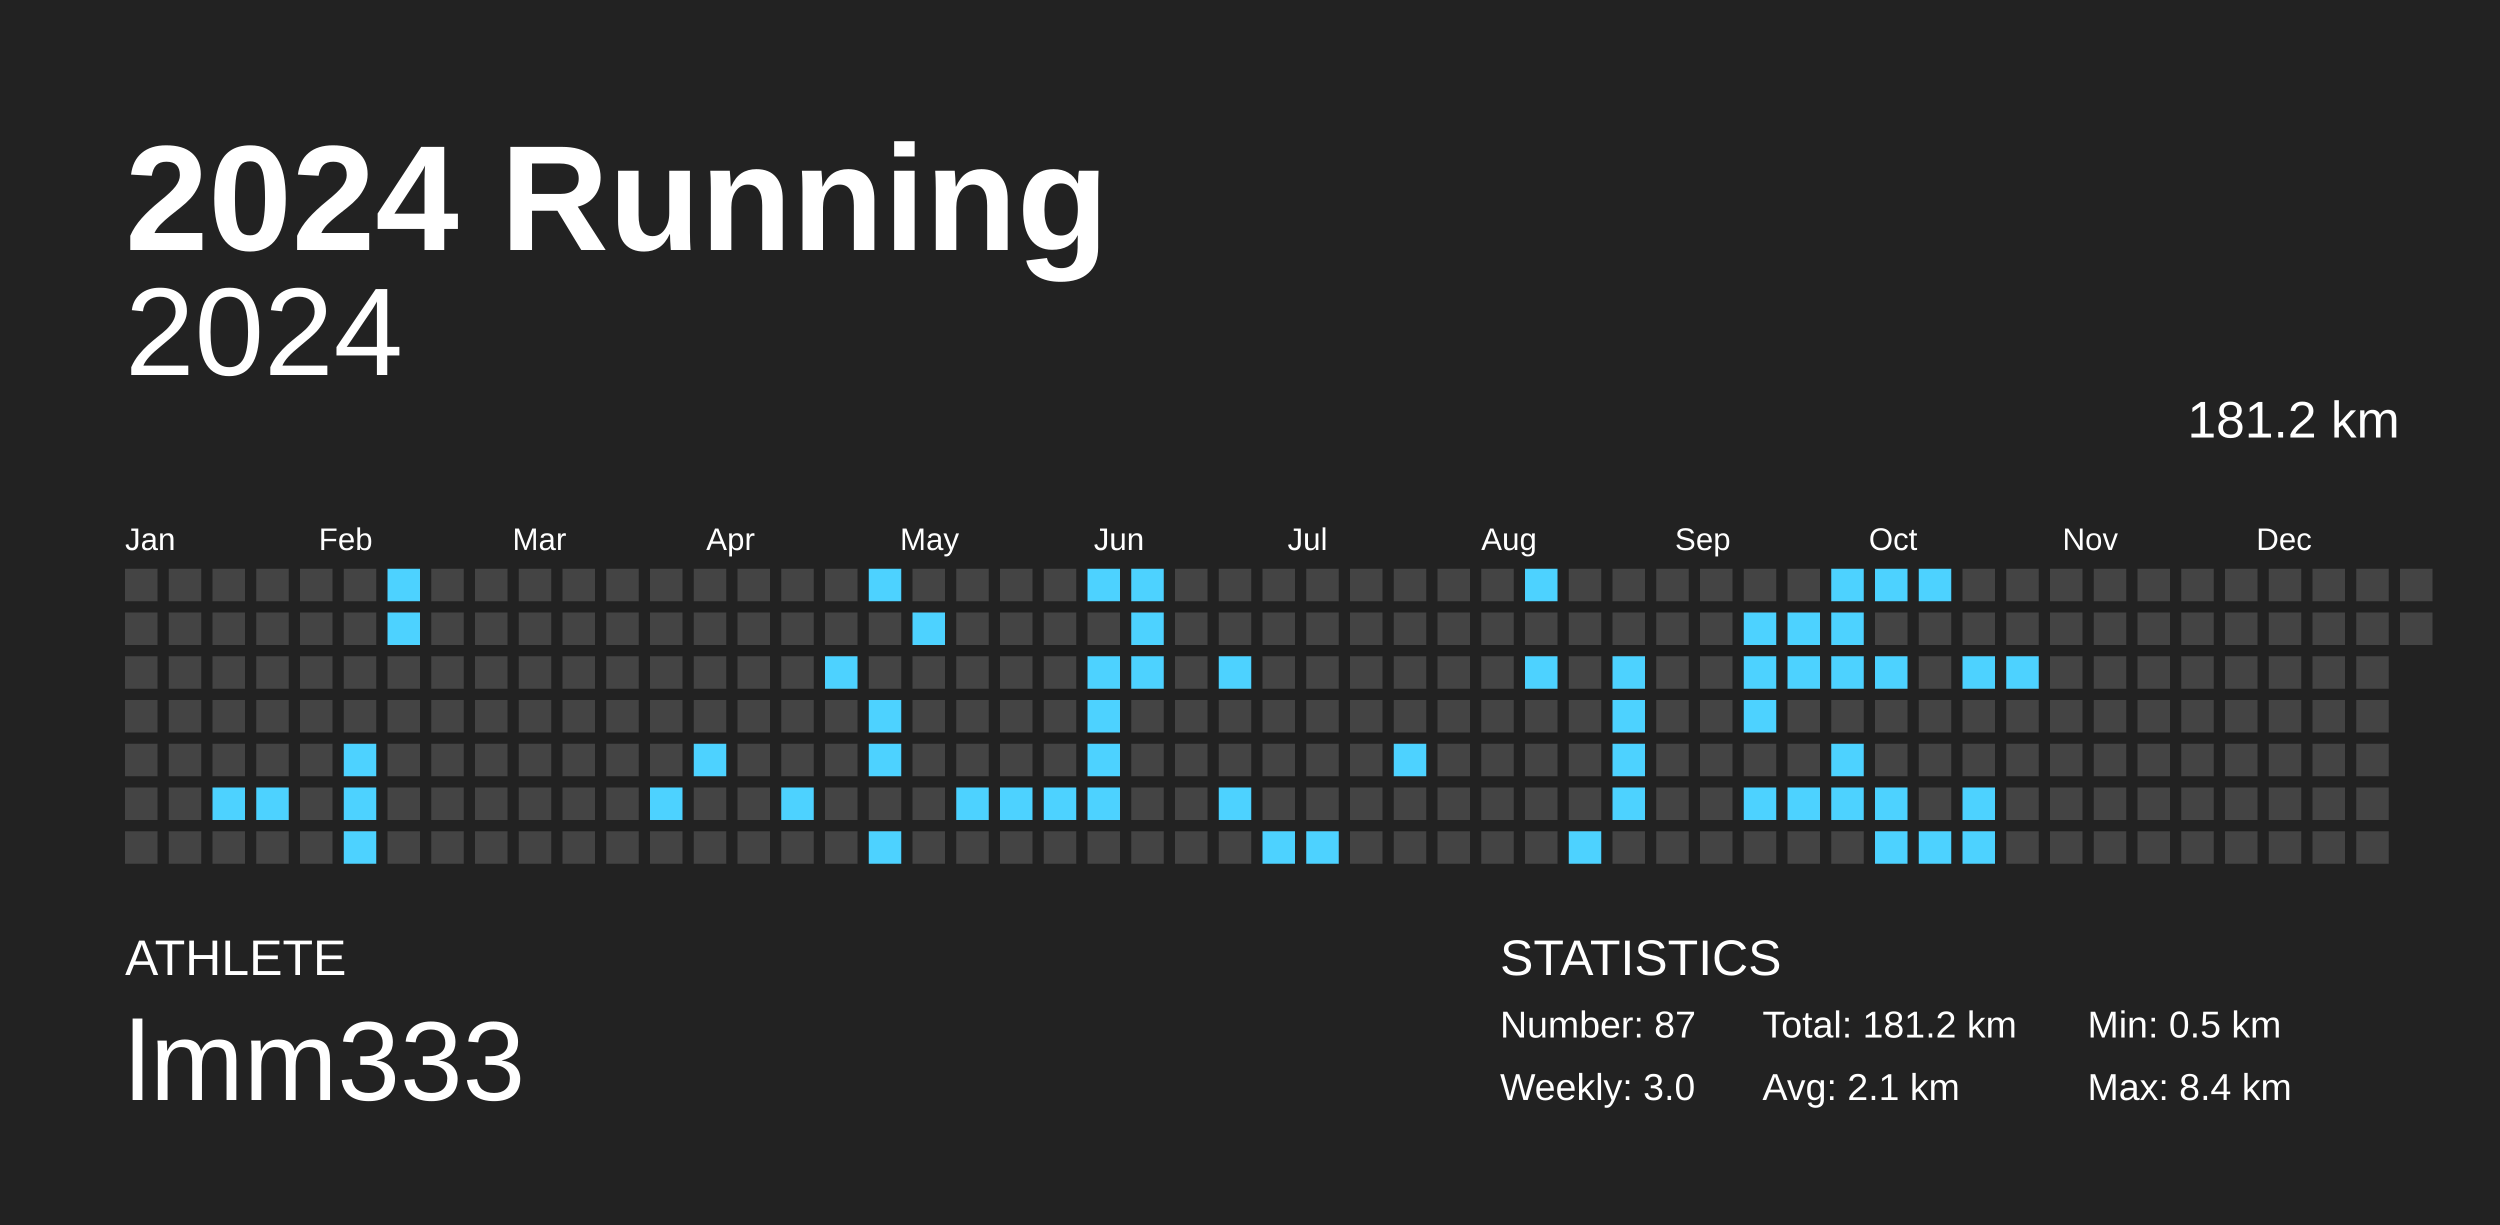
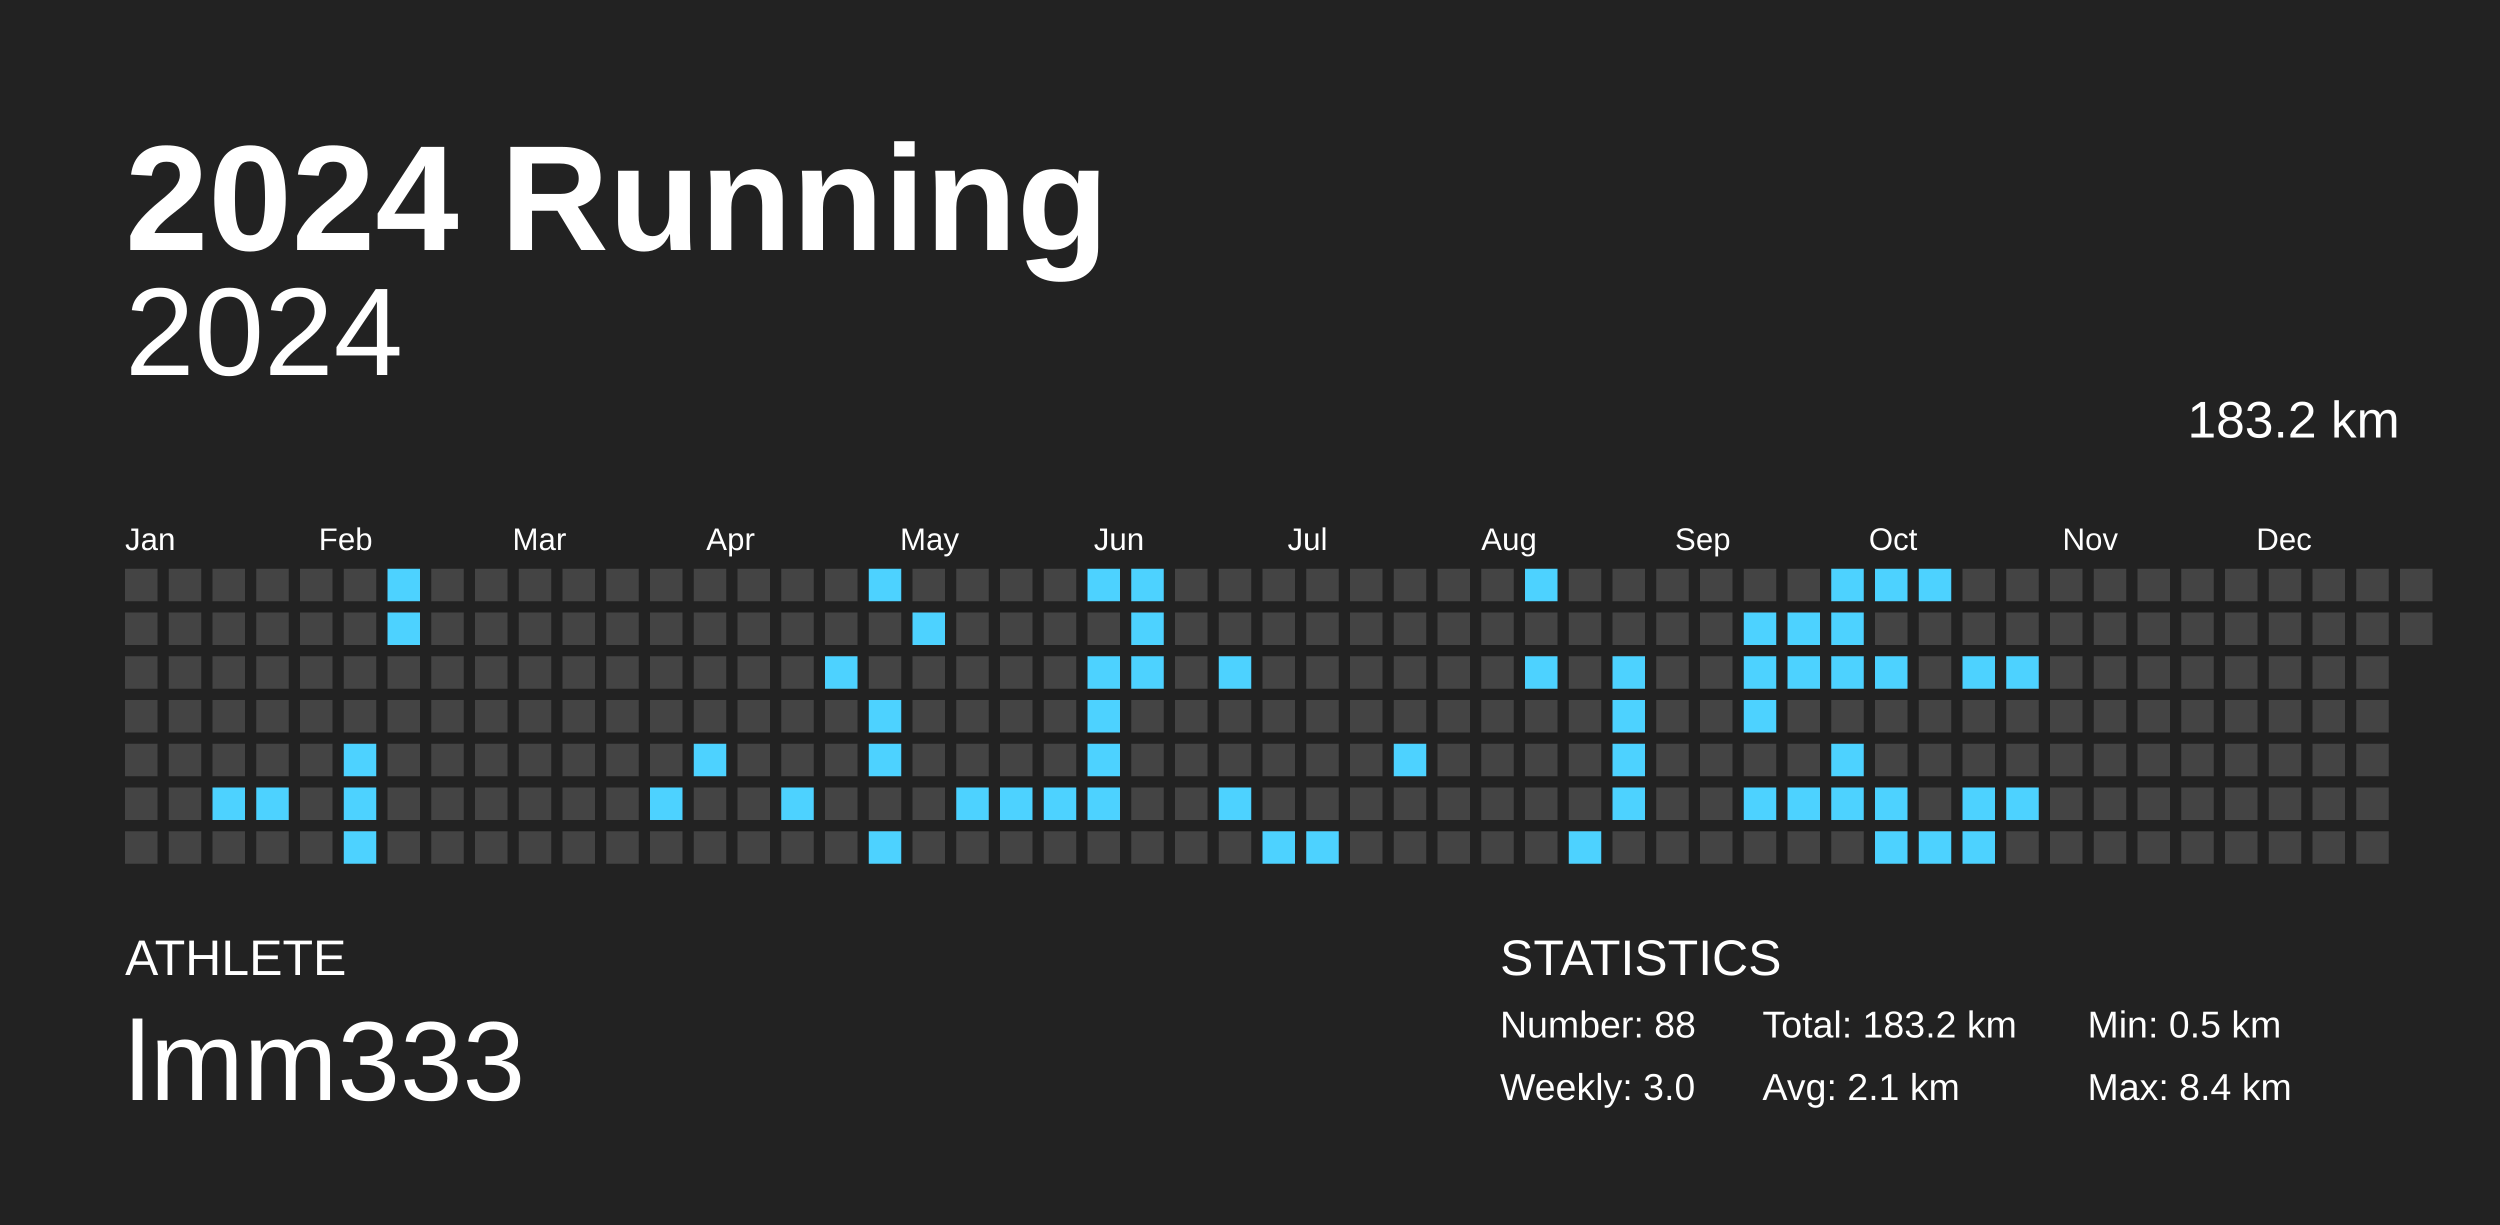
<svg xmlns="http://www.w3.org/2000/svg" baseProfile="full" height="98mm" version="1.1" viewBox="0,0,200,98" width="200mm">
  <defs />
  <rect fill="#222222" height="98" width="200" x="0" y="0" />
  <text fill="#FFFFFF" style="font-size:12px; font-family:Arial; font-weight:bold;" x="10" y="20">2024 Running</text>
  <text fill="#FFFFFF" style="font-size:4px; font-family:Arial" x="10" y="78">ATHLETE</text>
  <text fill="#FFFFFF" style="font-size:9px; font-family:Arial" x="10" y="88">lmm333</text>
  <text fill="#FFFFFF" style="font-size:4px; font-family:Arial" x="120" y="78">STATISTICS</text>
-   <text fill="#FFFFFF" style="font-size:3px; font-family:Arial" x="120" y="83">Number: 87</text>
+   <text fill="#FFFFFF" style="font-size:3px; font-family:Arial" x="120" y="83">Number: 88</text>
  <text fill="#FFFFFF" style="font-size:3px; font-family:Arial" x="120" y="88">Weekly: 3.0</text>
-   <text fill="#FFFFFF" style="font-size:3px; font-family:Arial" x="141" y="83">Total: 181.2 km</text>
+   <text fill="#FFFFFF" style="font-size:3px; font-family:Arial" x="141" y="83">Total: 183.2 km</text>
  <text fill="#FFFFFF" style="font-size:3px; font-family:Arial" x="141" y="88">Avg: 2.1 km</text>
  <text fill="#FFFFFF" style="font-size:3px; font-family:Arial" x="167" y="83">Min: 0.5 km</text>
  <text fill="#FFFFFF" style="font-size:3px; font-family:Arial" x="167" y="88">Max: 8.4 km</text>
  <text alignment-baseline="hanging" fill="#FFFFFF" style="font-size:10.0px; font-family:Arial;" x="10" y="30">2024</text>
-   <text alignment-baseline="hanging" fill="#FFFFFF" style="font-size:4.125px; font-family:Arial;" x="175" y="35">181.2 km</text>
+   <text alignment-baseline="hanging" fill="#FFFFFF" style="font-size:4.125px; font-family:Arial;" x="175" y="35">183.2 km</text>
  <text fill="#FFFFFF" style="font-size:2.5px; font-family:Arial" x="10.0" y="44">Jan</text>
  <text fill="#FFFFFF" style="font-size:2.5px; font-family:Arial" x="25.5" y="44">Feb</text>
  <text fill="#FFFFFF" style="font-size:2.5px; font-family:Arial" x="41.0" y="44">Mar</text>
  <text fill="#FFFFFF" style="font-size:2.5px; font-family:Arial" x="56.5" y="44">Apr</text>
  <text fill="#FFFFFF" style="font-size:2.5px; font-family:Arial" x="72.0" y="44">May</text>
  <text fill="#FFFFFF" style="font-size:2.5px; font-family:Arial" x="87.5" y="44">Jun</text>
  <text fill="#FFFFFF" style="font-size:2.5px; font-family:Arial" x="103.0" y="44">Jul</text>
  <text fill="#FFFFFF" style="font-size:2.5px; font-family:Arial" x="118.5" y="44">Aug</text>
  <text fill="#FFFFFF" style="font-size:2.5px; font-family:Arial" x="134.0" y="44">Sep</text>
  <text fill="#FFFFFF" style="font-size:2.5px; font-family:Arial" x="149.5" y="44">Oct</text>
  <text fill="#FFFFFF" style="font-size:2.5px; font-family:Arial" x="165.0" y="44">Nov</text>
  <text fill="#FFFFFF" style="font-size:2.5px; font-family:Arial" x="180.5" y="44">Dec</text>
  <rect fill="#444444" height="2.6" width="2.6" x="10.0" y="45.5" />
  <rect fill="#444444" height="2.6" width="2.6" x="10.0" y="49.0" />
  <rect fill="#444444" height="2.6" width="2.6" x="10.0" y="52.5" />
  <rect fill="#444444" height="2.6" width="2.6" x="10.0" y="56.0" />
  <rect fill="#444444" height="2.6" width="2.6" x="10.0" y="59.5" />
  <rect fill="#444444" height="2.6" width="2.6" x="10.0" y="63.0" />
  <rect fill="#444444" height="2.6" width="2.6" x="10.0" y="66.5" />
  <rect fill="#444444" height="2.6" width="2.6" x="13.5" y="45.5" />
  <rect fill="#444444" height="2.6" width="2.6" x="13.5" y="49.0" />
  <rect fill="#444444" height="2.6" width="2.6" x="13.5" y="52.5" />
  <rect fill="#444444" height="2.6" width="2.6" x="13.5" y="56.0" />
  <rect fill="#444444" height="2.6" width="2.6" x="13.5" y="59.5" />
  <rect fill="#444444" height="2.6" width="2.6" x="13.5" y="63.0" />
  <rect fill="#444444" height="2.6" width="2.6" x="13.5" y="66.5" />
  <rect fill="#444444" height="2.6" width="2.6" x="17.0" y="45.5" />
  <rect fill="#444444" height="2.6" width="2.6" x="17.0" y="49.0" />
  <rect fill="#444444" height="2.6" width="2.6" x="17.0" y="52.5" />
  <rect fill="#444444" height="2.6" width="2.6" x="17.0" y="56.0" />
  <rect fill="#444444" height="2.6" width="2.6" x="17.0" y="59.5" />
  <rect fill="#4dd2ff" height="2.6" width="2.6" x="17.0" y="63.0" />
  <rect fill="#444444" height="2.6" width="2.6" x="17.0" y="66.5" />
  <rect fill="#444444" height="2.6" width="2.6" x="20.5" y="45.5" />
  <rect fill="#444444" height="2.6" width="2.6" x="20.5" y="49.0" />
  <rect fill="#444444" height="2.6" width="2.6" x="20.5" y="52.5" />
  <rect fill="#444444" height="2.6" width="2.6" x="20.5" y="56.0" />
  <rect fill="#444444" height="2.6" width="2.6" x="20.5" y="59.5" />
  <rect fill="#4dd2ff" height="2.6" width="2.6" x="20.5" y="63.0" />
  <rect fill="#444444" height="2.6" width="2.6" x="20.5" y="66.5" />
  <rect fill="#444444" height="2.6" width="2.6" x="24.0" y="45.5" />
  <rect fill="#444444" height="2.6" width="2.6" x="24.0" y="49.0" />
  <rect fill="#444444" height="2.6" width="2.6" x="24.0" y="52.5" />
  <rect fill="#444444" height="2.6" width="2.6" x="24.0" y="56.0" />
  <rect fill="#444444" height="2.6" width="2.6" x="24.0" y="59.5" />
  <rect fill="#444444" height="2.6" width="2.6" x="24.0" y="63.0" />
  <rect fill="#444444" height="2.6" width="2.6" x="24.0" y="66.5" />
  <rect fill="#444444" height="2.6" width="2.6" x="27.5" y="45.5" />
  <rect fill="#444444" height="2.6" width="2.6" x="27.5" y="49.0" />
  <rect fill="#444444" height="2.6" width="2.6" x="27.5" y="52.5" />
  <rect fill="#444444" height="2.6" width="2.6" x="27.5" y="56.0" />
  <rect fill="#4dd2ff" height="2.6" width="2.6" x="27.5" y="59.5" />
  <rect fill="#4dd2ff" height="2.6" width="2.6" x="27.5" y="63.0" />
  <rect fill="#4dd2ff" height="2.6" width="2.6" x="27.5" y="66.5" />
  <rect fill="#4dd2ff" height="2.6" width="2.6" x="31.0" y="45.5" />
  <rect fill="#4dd2ff" height="2.6" width="2.6" x="31.0" y="49.0" />
  <rect fill="#444444" height="2.6" width="2.6" x="31.0" y="52.5" />
  <rect fill="#444444" height="2.6" width="2.6" x="31.0" y="56.0" />
  <rect fill="#444444" height="2.6" width="2.6" x="31.0" y="59.5" />
  <rect fill="#444444" height="2.6" width="2.6" x="31.0" y="63.0" />
  <rect fill="#444444" height="2.6" width="2.6" x="31.0" y="66.5" />
  <rect fill="#444444" height="2.6" width="2.6" x="34.5" y="45.5" />
  <rect fill="#444444" height="2.6" width="2.6" x="34.5" y="49.0" />
  <rect fill="#444444" height="2.6" width="2.6" x="34.5" y="52.5" />
  <rect fill="#444444" height="2.6" width="2.6" x="34.5" y="56.0" />
  <rect fill="#444444" height="2.6" width="2.6" x="34.5" y="59.5" />
  <rect fill="#444444" height="2.6" width="2.6" x="34.5" y="63.0" />
  <rect fill="#444444" height="2.6" width="2.6" x="34.5" y="66.5" />
  <rect fill="#444444" height="2.6" width="2.6" x="38.0" y="45.5" />
  <rect fill="#444444" height="2.6" width="2.6" x="38.0" y="49.0" />
  <rect fill="#444444" height="2.6" width="2.6" x="38.0" y="52.5" />
  <rect fill="#444444" height="2.6" width="2.6" x="38.0" y="56.0" />
  <rect fill="#444444" height="2.6" width="2.6" x="38.0" y="59.5" />
  <rect fill="#444444" height="2.6" width="2.6" x="38.0" y="63.0" />
  <rect fill="#444444" height="2.6" width="2.6" x="38.0" y="66.5" />
  <rect fill="#444444" height="2.6" width="2.6" x="41.5" y="45.5" />
  <rect fill="#444444" height="2.6" width="2.6" x="41.5" y="49.0" />
  <rect fill="#444444" height="2.6" width="2.6" x="41.5" y="52.5" />
  <rect fill="#444444" height="2.6" width="2.6" x="41.5" y="56.0" />
  <rect fill="#444444" height="2.6" width="2.6" x="41.5" y="59.5" />
  <rect fill="#444444" height="2.6" width="2.6" x="41.5" y="63.0" />
  <rect fill="#444444" height="2.6" width="2.6" x="41.5" y="66.5" />
  <rect fill="#444444" height="2.6" width="2.6" x="45.0" y="45.5" />
  <rect fill="#444444" height="2.6" width="2.6" x="45.0" y="49.0" />
  <rect fill="#444444" height="2.6" width="2.6" x="45.0" y="52.5" />
  <rect fill="#444444" height="2.6" width="2.6" x="45.0" y="56.0" />
  <rect fill="#444444" height="2.6" width="2.6" x="45.0" y="59.5" />
  <rect fill="#444444" height="2.6" width="2.6" x="45.0" y="63.0" />
  <rect fill="#444444" height="2.6" width="2.6" x="45.0" y="66.5" />
  <rect fill="#444444" height="2.6" width="2.6" x="48.5" y="45.5" />
  <rect fill="#444444" height="2.6" width="2.6" x="48.5" y="49.0" />
  <rect fill="#444444" height="2.6" width="2.6" x="48.5" y="52.5" />
  <rect fill="#444444" height="2.6" width="2.6" x="48.5" y="56.0" />
  <rect fill="#444444" height="2.6" width="2.6" x="48.5" y="59.5" />
  <rect fill="#444444" height="2.6" width="2.6" x="48.5" y="63.0" />
  <rect fill="#444444" height="2.6" width="2.6" x="48.5" y="66.5" />
  <rect fill="#444444" height="2.6" width="2.6" x="52.0" y="45.5" />
  <rect fill="#444444" height="2.6" width="2.6" x="52.0" y="49.0" />
  <rect fill="#444444" height="2.6" width="2.6" x="52.0" y="52.5" />
  <rect fill="#444444" height="2.6" width="2.6" x="52.0" y="56.0" />
  <rect fill="#444444" height="2.6" width="2.6" x="52.0" y="59.5" />
  <rect fill="#4dd2ff" height="2.6" width="2.6" x="52.0" y="63.0" />
  <rect fill="#444444" height="2.6" width="2.6" x="52.0" y="66.5" />
  <rect fill="#444444" height="2.6" width="2.6" x="55.5" y="45.5" />
  <rect fill="#444444" height="2.6" width="2.6" x="55.5" y="49.0" />
  <rect fill="#444444" height="2.6" width="2.6" x="55.5" y="52.5" />
  <rect fill="#444444" height="2.6" width="2.6" x="55.5" y="56.0" />
  <rect fill="#4dd2ff" height="2.6" width="2.6" x="55.5" y="59.5" />
  <rect fill="#444444" height="2.6" width="2.6" x="55.5" y="63.0" />
  <rect fill="#444444" height="2.6" width="2.6" x="55.5" y="66.5" />
  <rect fill="#444444" height="2.6" width="2.6" x="59.0" y="45.5" />
  <rect fill="#444444" height="2.6" width="2.6" x="59.0" y="49.0" />
  <rect fill="#444444" height="2.6" width="2.6" x="59.0" y="52.5" />
  <rect fill="#444444" height="2.6" width="2.6" x="59.0" y="56.0" />
  <rect fill="#444444" height="2.6" width="2.6" x="59.0" y="59.5" />
  <rect fill="#444444" height="2.6" width="2.6" x="59.0" y="63.0" />
  <rect fill="#444444" height="2.6" width="2.6" x="59.0" y="66.5" />
  <rect fill="#444444" height="2.6" width="2.6" x="62.5" y="45.5" />
  <rect fill="#444444" height="2.6" width="2.6" x="62.5" y="49.0" />
  <rect fill="#444444" height="2.6" width="2.6" x="62.5" y="52.5" />
  <rect fill="#444444" height="2.6" width="2.6" x="62.5" y="56.0" />
  <rect fill="#444444" height="2.6" width="2.6" x="62.5" y="59.5" />
  <rect fill="#4dd2ff" height="2.6" width="2.6" x="62.5" y="63.0" />
  <rect fill="#444444" height="2.6" width="2.6" x="62.5" y="66.5" />
  <rect fill="#444444" height="2.6" width="2.6" x="66.0" y="45.5" />
  <rect fill="#444444" height="2.6" width="2.6" x="66.0" y="49.0" />
  <rect fill="#4dd2ff" height="2.6" width="2.6" x="66.0" y="52.5" />
  <rect fill="#444444" height="2.6" width="2.6" x="66.0" y="56.0" />
  <rect fill="#444444" height="2.6" width="2.6" x="66.0" y="59.5" />
  <rect fill="#444444" height="2.6" width="2.6" x="66.0" y="63.0" />
  <rect fill="#444444" height="2.6" width="2.6" x="66.0" y="66.5" />
  <rect fill="#4dd2ff" height="2.6" width="2.6" x="69.5" y="45.5" />
  <rect fill="#444444" height="2.6" width="2.6" x="69.5" y="49.0" />
  <rect fill="#444444" height="2.6" width="2.6" x="69.5" y="52.5" />
  <rect fill="#4dd2ff" height="2.6" width="2.6" x="69.5" y="56.0" />
  <rect fill="#4dd2ff" height="2.6" width="2.6" x="69.5" y="59.5" />
  <rect fill="#444444" height="2.6" width="2.6" x="69.5" y="63.0" />
  <rect fill="#4dd2ff" height="2.6" width="2.6" x="69.5" y="66.5" />
  <rect fill="#444444" height="2.6" width="2.6" x="73.0" y="45.5" />
  <rect fill="#4dd2ff" height="2.6" width="2.6" x="73.0" y="49.0" />
  <rect fill="#444444" height="2.6" width="2.6" x="73.0" y="52.5" />
  <rect fill="#444444" height="2.6" width="2.6" x="73.0" y="56.0" />
  <rect fill="#444444" height="2.6" width="2.6" x="73.0" y="59.5" />
  <rect fill="#444444" height="2.6" width="2.6" x="73.0" y="63.0" />
  <rect fill="#444444" height="2.6" width="2.6" x="73.0" y="66.5" />
  <rect fill="#444444" height="2.6" width="2.6" x="76.5" y="45.5" />
  <rect fill="#444444" height="2.6" width="2.6" x="76.5" y="49.0" />
  <rect fill="#444444" height="2.6" width="2.6" x="76.5" y="52.5" />
  <rect fill="#444444" height="2.6" width="2.6" x="76.5" y="56.0" />
  <rect fill="#444444" height="2.6" width="2.6" x="76.5" y="59.5" />
  <rect fill="#4dd2ff" height="2.6" width="2.6" x="76.5" y="63.0" />
  <rect fill="#444444" height="2.6" width="2.6" x="76.5" y="66.5" />
  <rect fill="#444444" height="2.6" width="2.6" x="80.0" y="45.5" />
  <rect fill="#444444" height="2.6" width="2.6" x="80.0" y="49.0" />
  <rect fill="#444444" height="2.6" width="2.6" x="80.0" y="52.5" />
  <rect fill="#444444" height="2.6" width="2.6" x="80.0" y="56.0" />
  <rect fill="#444444" height="2.6" width="2.6" x="80.0" y="59.5" />
  <rect fill="#4dd2ff" height="2.6" width="2.6" x="80.0" y="63.0" />
  <rect fill="#444444" height="2.6" width="2.6" x="80.0" y="66.5" />
  <rect fill="#444444" height="2.6" width="2.6" x="83.5" y="45.5" />
  <rect fill="#444444" height="2.6" width="2.6" x="83.5" y="49.0" />
  <rect fill="#444444" height="2.6" width="2.6" x="83.5" y="52.5" />
  <rect fill="#444444" height="2.6" width="2.6" x="83.5" y="56.0" />
  <rect fill="#444444" height="2.6" width="2.6" x="83.5" y="59.5" />
  <rect fill="#4dd2ff" height="2.6" width="2.6" x="83.5" y="63.0" />
  <rect fill="#444444" height="2.6" width="2.6" x="83.5" y="66.5" />
  <rect fill="#4dd2ff" height="2.6" width="2.6" x="87.0" y="45.5" />
  <rect fill="#444444" height="2.6" width="2.6" x="87.0" y="49.0" />
  <rect fill="#4dd2ff" height="2.6" width="2.6" x="87.0" y="52.5" />
  <rect fill="#4dd2ff" height="2.6" width="2.6" x="87.0" y="56.0" />
  <rect fill="#4dd2ff" height="2.6" width="2.6" x="87.0" y="59.5" />
  <rect fill="#4dd2ff" height="2.6" width="2.6" x="87.0" y="63.0" />
  <rect fill="#444444" height="2.6" width="2.6" x="87.0" y="66.5" />
  <rect fill="#4dd2ff" height="2.6" width="2.6" x="90.5" y="45.5" />
  <rect fill="#4dd2ff" height="2.6" width="2.6" x="90.5" y="49.0" />
  <rect fill="#4dd2ff" height="2.6" width="2.6" x="90.5" y="52.5" />
  <rect fill="#444444" height="2.6" width="2.6" x="90.5" y="56.0" />
  <rect fill="#444444" height="2.6" width="2.6" x="90.5" y="59.5" />
  <rect fill="#444444" height="2.6" width="2.6" x="90.5" y="63.0" />
  <rect fill="#444444" height="2.6" width="2.6" x="90.5" y="66.5" />
  <rect fill="#444444" height="2.6" width="2.6" x="94.0" y="45.5" />
  <rect fill="#444444" height="2.6" width="2.6" x="94.0" y="49.0" />
  <rect fill="#444444" height="2.6" width="2.6" x="94.0" y="52.5" />
  <rect fill="#444444" height="2.6" width="2.6" x="94.0" y="56.0" />
  <rect fill="#444444" height="2.6" width="2.6" x="94.0" y="59.5" />
  <rect fill="#444444" height="2.6" width="2.6" x="94.0" y="63.0" />
  <rect fill="#444444" height="2.6" width="2.6" x="94.0" y="66.5" />
  <rect fill="#444444" height="2.6" width="2.6" x="97.5" y="45.5" />
  <rect fill="#444444" height="2.6" width="2.6" x="97.5" y="49.0" />
  <rect fill="#4dd2ff" height="2.6" width="2.6" x="97.5" y="52.5" />
  <rect fill="#444444" height="2.6" width="2.6" x="97.5" y="56.0" />
  <rect fill="#444444" height="2.6" width="2.6" x="97.5" y="59.5" />
  <rect fill="#4dd2ff" height="2.6" width="2.6" x="97.5" y="63.0" />
  <rect fill="#444444" height="2.6" width="2.6" x="97.5" y="66.5" />
  <rect fill="#444444" height="2.6" width="2.6" x="101.0" y="45.5" />
  <rect fill="#444444" height="2.6" width="2.6" x="101.0" y="49.0" />
  <rect fill="#444444" height="2.6" width="2.6" x="101.0" y="52.5" />
  <rect fill="#444444" height="2.6" width="2.6" x="101.0" y="56.0" />
  <rect fill="#444444" height="2.6" width="2.6" x="101.0" y="59.5" />
  <rect fill="#444444" height="2.6" width="2.6" x="101.0" y="63.0" />
  <rect fill="#4dd2ff" height="2.6" width="2.6" x="101.0" y="66.5" />
  <rect fill="#444444" height="2.6" width="2.6" x="104.5" y="45.5" />
  <rect fill="#444444" height="2.6" width="2.6" x="104.5" y="49.0" />
  <rect fill="#444444" height="2.6" width="2.6" x="104.5" y="52.5" />
  <rect fill="#444444" height="2.6" width="2.6" x="104.5" y="56.0" />
  <rect fill="#444444" height="2.6" width="2.6" x="104.5" y="59.5" />
  <rect fill="#444444" height="2.6" width="2.6" x="104.5" y="63.0" />
  <rect fill="#4dd2ff" height="2.6" width="2.6" x="104.5" y="66.5" />
  <rect fill="#444444" height="2.6" width="2.6" x="108.0" y="45.5" />
  <rect fill="#444444" height="2.6" width="2.6" x="108.0" y="49.0" />
  <rect fill="#444444" height="2.6" width="2.6" x="108.0" y="52.5" />
  <rect fill="#444444" height="2.6" width="2.6" x="108.0" y="56.0" />
  <rect fill="#444444" height="2.6" width="2.6" x="108.0" y="59.5" />
  <rect fill="#444444" height="2.6" width="2.6" x="108.0" y="63.0" />
  <rect fill="#444444" height="2.6" width="2.6" x="108.0" y="66.5" />
  <rect fill="#444444" height="2.6" width="2.6" x="111.5" y="45.5" />
  <rect fill="#444444" height="2.6" width="2.6" x="111.5" y="49.0" />
  <rect fill="#444444" height="2.6" width="2.6" x="111.5" y="52.5" />
  <rect fill="#444444" height="2.6" width="2.6" x="111.5" y="56.0" />
  <rect fill="#4dd2ff" height="2.6" width="2.6" x="111.5" y="59.5" />
  <rect fill="#444444" height="2.6" width="2.6" x="111.5" y="63.0" />
  <rect fill="#444444" height="2.6" width="2.6" x="111.5" y="66.5" />
  <rect fill="#444444" height="2.6" width="2.6" x="115.0" y="45.5" />
  <rect fill="#444444" height="2.6" width="2.6" x="115.0" y="49.0" />
  <rect fill="#444444" height="2.6" width="2.6" x="115.0" y="52.5" />
  <rect fill="#444444" height="2.6" width="2.6" x="115.0" y="56.0" />
  <rect fill="#444444" height="2.6" width="2.6" x="115.0" y="59.5" />
  <rect fill="#444444" height="2.6" width="2.6" x="115.0" y="63.0" />
  <rect fill="#444444" height="2.6" width="2.6" x="115.0" y="66.5" />
  <rect fill="#444444" height="2.6" width="2.6" x="118.5" y="45.5" />
  <rect fill="#444444" height="2.6" width="2.6" x="118.5" y="49.0" />
  <rect fill="#444444" height="2.6" width="2.6" x="118.5" y="52.5" />
  <rect fill="#444444" height="2.6" width="2.6" x="118.5" y="56.0" />
  <rect fill="#444444" height="2.6" width="2.6" x="118.5" y="59.5" />
  <rect fill="#444444" height="2.6" width="2.6" x="118.5" y="63.0" />
  <rect fill="#444444" height="2.6" width="2.6" x="118.5" y="66.5" />
  <rect fill="#4dd2ff" height="2.6" width="2.6" x="122.0" y="45.5" />
  <rect fill="#444444" height="2.6" width="2.6" x="122.0" y="49.0" />
  <rect fill="#4dd2ff" height="2.6" width="2.6" x="122.0" y="52.5" />
  <rect fill="#444444" height="2.6" width="2.6" x="122.0" y="56.0" />
  <rect fill="#444444" height="2.6" width="2.6" x="122.0" y="59.5" />
  <rect fill="#444444" height="2.6" width="2.6" x="122.0" y="63.0" />
  <rect fill="#444444" height="2.6" width="2.6" x="122.0" y="66.5" />
  <rect fill="#444444" height="2.6" width="2.6" x="125.5" y="45.5" />
  <rect fill="#444444" height="2.6" width="2.6" x="125.5" y="49.0" />
  <rect fill="#444444" height="2.6" width="2.6" x="125.5" y="52.5" />
  <rect fill="#444444" height="2.6" width="2.6" x="125.5" y="56.0" />
  <rect fill="#444444" height="2.6" width="2.6" x="125.5" y="59.5" />
  <rect fill="#444444" height="2.6" width="2.6" x="125.5" y="63.0" />
  <rect fill="#4dd2ff" height="2.6" width="2.6" x="125.5" y="66.5" />
  <rect fill="#444444" height="2.6" width="2.6" x="129.0" y="45.5" />
  <rect fill="#444444" height="2.6" width="2.6" x="129.0" y="49.0" />
  <rect fill="#4dd2ff" height="2.6" width="2.6" x="129.0" y="52.5" />
  <rect fill="#4dd2ff" height="2.6" width="2.6" x="129.0" y="56.0" />
  <rect fill="#4dd2ff" height="2.6" width="2.6" x="129.0" y="59.5" />
  <rect fill="#4dd2ff" height="2.6" width="2.6" x="129.0" y="63.0" />
  <rect fill="#444444" height="2.6" width="2.6" x="129.0" y="66.5" />
  <rect fill="#444444" height="2.6" width="2.6" x="132.5" y="45.5" />
  <rect fill="#444444" height="2.6" width="2.6" x="132.5" y="49.0" />
  <rect fill="#444444" height="2.6" width="2.6" x="132.5" y="52.5" />
  <rect fill="#444444" height="2.6" width="2.6" x="132.5" y="56.0" />
  <rect fill="#444444" height="2.6" width="2.6" x="132.5" y="59.5" />
  <rect fill="#444444" height="2.6" width="2.6" x="132.5" y="63.0" />
  <rect fill="#444444" height="2.6" width="2.6" x="132.5" y="66.5" />
  <rect fill="#444444" height="2.6" width="2.6" x="136.0" y="45.5" />
  <rect fill="#444444" height="2.6" width="2.6" x="136.0" y="49.0" />
  <rect fill="#444444" height="2.6" width="2.6" x="136.0" y="52.5" />
  <rect fill="#444444" height="2.6" width="2.6" x="136.0" y="56.0" />
  <rect fill="#444444" height="2.6" width="2.6" x="136.0" y="59.5" />
  <rect fill="#444444" height="2.6" width="2.6" x="136.0" y="63.0" />
  <rect fill="#444444" height="2.6" width="2.6" x="136.0" y="66.5" />
  <rect fill="#444444" height="2.6" width="2.6" x="139.5" y="45.5" />
  <rect fill="#4dd2ff" height="2.6" width="2.6" x="139.5" y="49.0" />
  <rect fill="#4dd2ff" height="2.6" width="2.6" x="139.5" y="52.5" />
  <rect fill="#4dd2ff" height="2.6" width="2.6" x="139.5" y="56.0" />
  <rect fill="#444444" height="2.6" width="2.6" x="139.5" y="59.5" />
  <rect fill="#4dd2ff" height="2.6" width="2.6" x="139.5" y="63.0" />
  <rect fill="#444444" height="2.6" width="2.6" x="139.5" y="66.5" />
  <rect fill="#444444" height="2.6" width="2.6" x="143.0" y="45.5" />
  <rect fill="#4dd2ff" height="2.6" width="2.6" x="143.0" y="49.0" />
  <rect fill="#4dd2ff" height="2.6" width="2.6" x="143.0" y="52.5" />
  <rect fill="#444444" height="2.6" width="2.6" x="143.0" y="56.0" />
  <rect fill="#444444" height="2.6" width="2.6" x="143.0" y="59.5" />
  <rect fill="#4dd2ff" height="2.6" width="2.6" x="143.0" y="63.0" />
  <rect fill="#444444" height="2.6" width="2.6" x="143.0" y="66.5" />
  <rect fill="#4dd2ff" height="2.6" width="2.6" x="146.5" y="45.5" />
  <rect fill="#4dd2ff" height="2.6" width="2.6" x="146.5" y="49.0" />
  <rect fill="#4dd2ff" height="2.6" width="2.6" x="146.5" y="52.5" />
  <rect fill="#444444" height="2.6" width="2.6" x="146.5" y="56.0" />
  <rect fill="#4dd2ff" height="2.6" width="2.6" x="146.5" y="59.5" />
  <rect fill="#4dd2ff" height="2.6" width="2.6" x="146.5" y="63.0" />
  <rect fill="#444444" height="2.6" width="2.6" x="146.5" y="66.5" />
  <rect fill="#4dd2ff" height="2.6" width="2.6" x="150.0" y="45.5" />
  <rect fill="#444444" height="2.6" width="2.6" x="150.0" y="49.0" />
  <rect fill="#4dd2ff" height="2.6" width="2.6" x="150.0" y="52.5" />
  <rect fill="#444444" height="2.6" width="2.6" x="150.0" y="56.0" />
  <rect fill="#444444" height="2.6" width="2.6" x="150.0" y="59.5" />
  <rect fill="#4dd2ff" height="2.6" width="2.6" x="150.0" y="63.0" />
  <rect fill="#4dd2ff" height="2.6" width="2.6" x="150.0" y="66.5" />
  <rect fill="#4dd2ff" height="2.6" width="2.6" x="153.5" y="45.5" />
  <rect fill="#444444" height="2.6" width="2.6" x="153.5" y="49.0" />
  <rect fill="#444444" height="2.6" width="2.6" x="153.5" y="52.5" />
  <rect fill="#444444" height="2.6" width="2.6" x="153.5" y="56.0" />
  <rect fill="#444444" height="2.6" width="2.6" x="153.5" y="59.5" />
  <rect fill="#444444" height="2.6" width="2.6" x="153.5" y="63.0" />
  <rect fill="#4dd2ff" height="2.6" width="2.6" x="153.5" y="66.5" />
  <rect fill="#444444" height="2.6" width="2.6" x="157.0" y="45.5" />
  <rect fill="#444444" height="2.6" width="2.6" x="157.0" y="49.0" />
  <rect fill="#4dd2ff" height="2.6" width="2.6" x="157.0" y="52.5" />
  <rect fill="#444444" height="2.6" width="2.6" x="157.0" y="56.0" />
  <rect fill="#444444" height="2.6" width="2.6" x="157.0" y="59.5" />
  <rect fill="#4dd2ff" height="2.6" width="2.6" x="157.0" y="63.0" />
  <rect fill="#4dd2ff" height="2.6" width="2.6" x="157.0" y="66.5" />
  <rect fill="#444444" height="2.6" width="2.6" x="160.5" y="45.5" />
  <rect fill="#444444" height="2.6" width="2.6" x="160.5" y="49.0" />
  <rect fill="#4dd2ff" height="2.6" width="2.6" x="160.5" y="52.5" />
  <rect fill="#444444" height="2.6" width="2.6" x="160.5" y="56.0" />
  <rect fill="#444444" height="2.6" width="2.6" x="160.5" y="59.5" />
-   <rect fill="#444444" height="2.6" width="2.6" x="160.5" y="63.0" />
+   <rect fill="#4dd2ff" height="2.6" width="2.6" x="160.5" y="63.0" />
  <rect fill="#444444" height="2.6" width="2.6" x="160.5" y="66.5" />
  <rect fill="#444444" height="2.6" width="2.6" x="164.0" y="45.5" />
  <rect fill="#444444" height="2.6" width="2.6" x="164.0" y="49.0" />
  <rect fill="#444444" height="2.6" width="2.6" x="164.0" y="52.5" />
  <rect fill="#444444" height="2.6" width="2.6" x="164.0" y="56.0" />
  <rect fill="#444444" height="2.6" width="2.6" x="164.0" y="59.5" />
  <rect fill="#444444" height="2.6" width="2.6" x="164.0" y="63.0" />
  <rect fill="#444444" height="2.6" width="2.6" x="164.0" y="66.5" />
  <rect fill="#444444" height="2.6" width="2.6" x="167.5" y="45.5" />
  <rect fill="#444444" height="2.6" width="2.6" x="167.5" y="49.0" />
  <rect fill="#444444" height="2.6" width="2.6" x="167.5" y="52.5" />
  <rect fill="#444444" height="2.6" width="2.6" x="167.5" y="56.0" />
  <rect fill="#444444" height="2.6" width="2.6" x="167.5" y="59.5" />
  <rect fill="#444444" height="2.6" width="2.6" x="167.5" y="63.0" />
  <rect fill="#444444" height="2.6" width="2.6" x="167.5" y="66.5" />
  <rect fill="#444444" height="2.6" width="2.6" x="171.0" y="45.5" />
  <rect fill="#444444" height="2.6" width="2.6" x="171.0" y="49.0" />
  <rect fill="#444444" height="2.6" width="2.6" x="171.0" y="52.5" />
  <rect fill="#444444" height="2.6" width="2.6" x="171.0" y="56.0" />
  <rect fill="#444444" height="2.6" width="2.6" x="171.0" y="59.5" />
  <rect fill="#444444" height="2.6" width="2.6" x="171.0" y="63.0" />
  <rect fill="#444444" height="2.6" width="2.6" x="171.0" y="66.5" />
  <rect fill="#444444" height="2.6" width="2.6" x="174.5" y="45.5" />
  <rect fill="#444444" height="2.6" width="2.6" x="174.5" y="49.0" />
  <rect fill="#444444" height="2.6" width="2.6" x="174.5" y="52.5" />
  <rect fill="#444444" height="2.6" width="2.6" x="174.5" y="56.0" />
  <rect fill="#444444" height="2.6" width="2.6" x="174.5" y="59.5" />
  <rect fill="#444444" height="2.6" width="2.6" x="174.5" y="63.0" />
  <rect fill="#444444" height="2.6" width="2.6" x="174.5" y="66.5" />
  <rect fill="#444444" height="2.6" width="2.6" x="178.0" y="45.5" />
  <rect fill="#444444" height="2.6" width="2.6" x="178.0" y="49.0" />
  <rect fill="#444444" height="2.6" width="2.6" x="178.0" y="52.5" />
  <rect fill="#444444" height="2.6" width="2.6" x="178.0" y="56.0" />
  <rect fill="#444444" height="2.6" width="2.6" x="178.0" y="59.5" />
  <rect fill="#444444" height="2.6" width="2.6" x="178.0" y="63.0" />
  <rect fill="#444444" height="2.6" width="2.6" x="178.0" y="66.5" />
  <rect fill="#444444" height="2.6" width="2.6" x="181.5" y="45.5" />
  <rect fill="#444444" height="2.6" width="2.6" x="181.5" y="49.0" />
  <rect fill="#444444" height="2.6" width="2.6" x="181.5" y="52.5" />
  <rect fill="#444444" height="2.6" width="2.6" x="181.5" y="56.0" />
  <rect fill="#444444" height="2.6" width="2.6" x="181.5" y="59.5" />
  <rect fill="#444444" height="2.6" width="2.6" x="181.5" y="63.0" />
  <rect fill="#444444" height="2.6" width="2.6" x="181.5" y="66.5" />
  <rect fill="#444444" height="2.6" width="2.6" x="185.0" y="45.5" />
  <rect fill="#444444" height="2.6" width="2.6" x="185.0" y="49.0" />
  <rect fill="#444444" height="2.6" width="2.6" x="185.0" y="52.5" />
  <rect fill="#444444" height="2.6" width="2.6" x="185.0" y="56.0" />
  <rect fill="#444444" height="2.6" width="2.6" x="185.0" y="59.5" />
  <rect fill="#444444" height="2.6" width="2.6" x="185.0" y="63.0" />
  <rect fill="#444444" height="2.6" width="2.6" x="185.0" y="66.5" />
  <rect fill="#444444" height="2.6" width="2.6" x="188.5" y="45.5" />
  <rect fill="#444444" height="2.6" width="2.6" x="188.5" y="49.0" />
  <rect fill="#444444" height="2.6" width="2.6" x="188.5" y="52.5" />
  <rect fill="#444444" height="2.6" width="2.6" x="188.5" y="56.0" />
  <rect fill="#444444" height="2.6" width="2.6" x="188.5" y="59.5" />
  <rect fill="#444444" height="2.6" width="2.6" x="188.5" y="63.0" />
  <rect fill="#444444" height="2.6" width="2.6" x="188.5" y="66.5" />
  <rect fill="#444444" height="2.6" width="2.6" x="192.0" y="45.5" />
  <rect fill="#444444" height="2.6" width="2.6" x="192.0" y="49.0" />
</svg>
